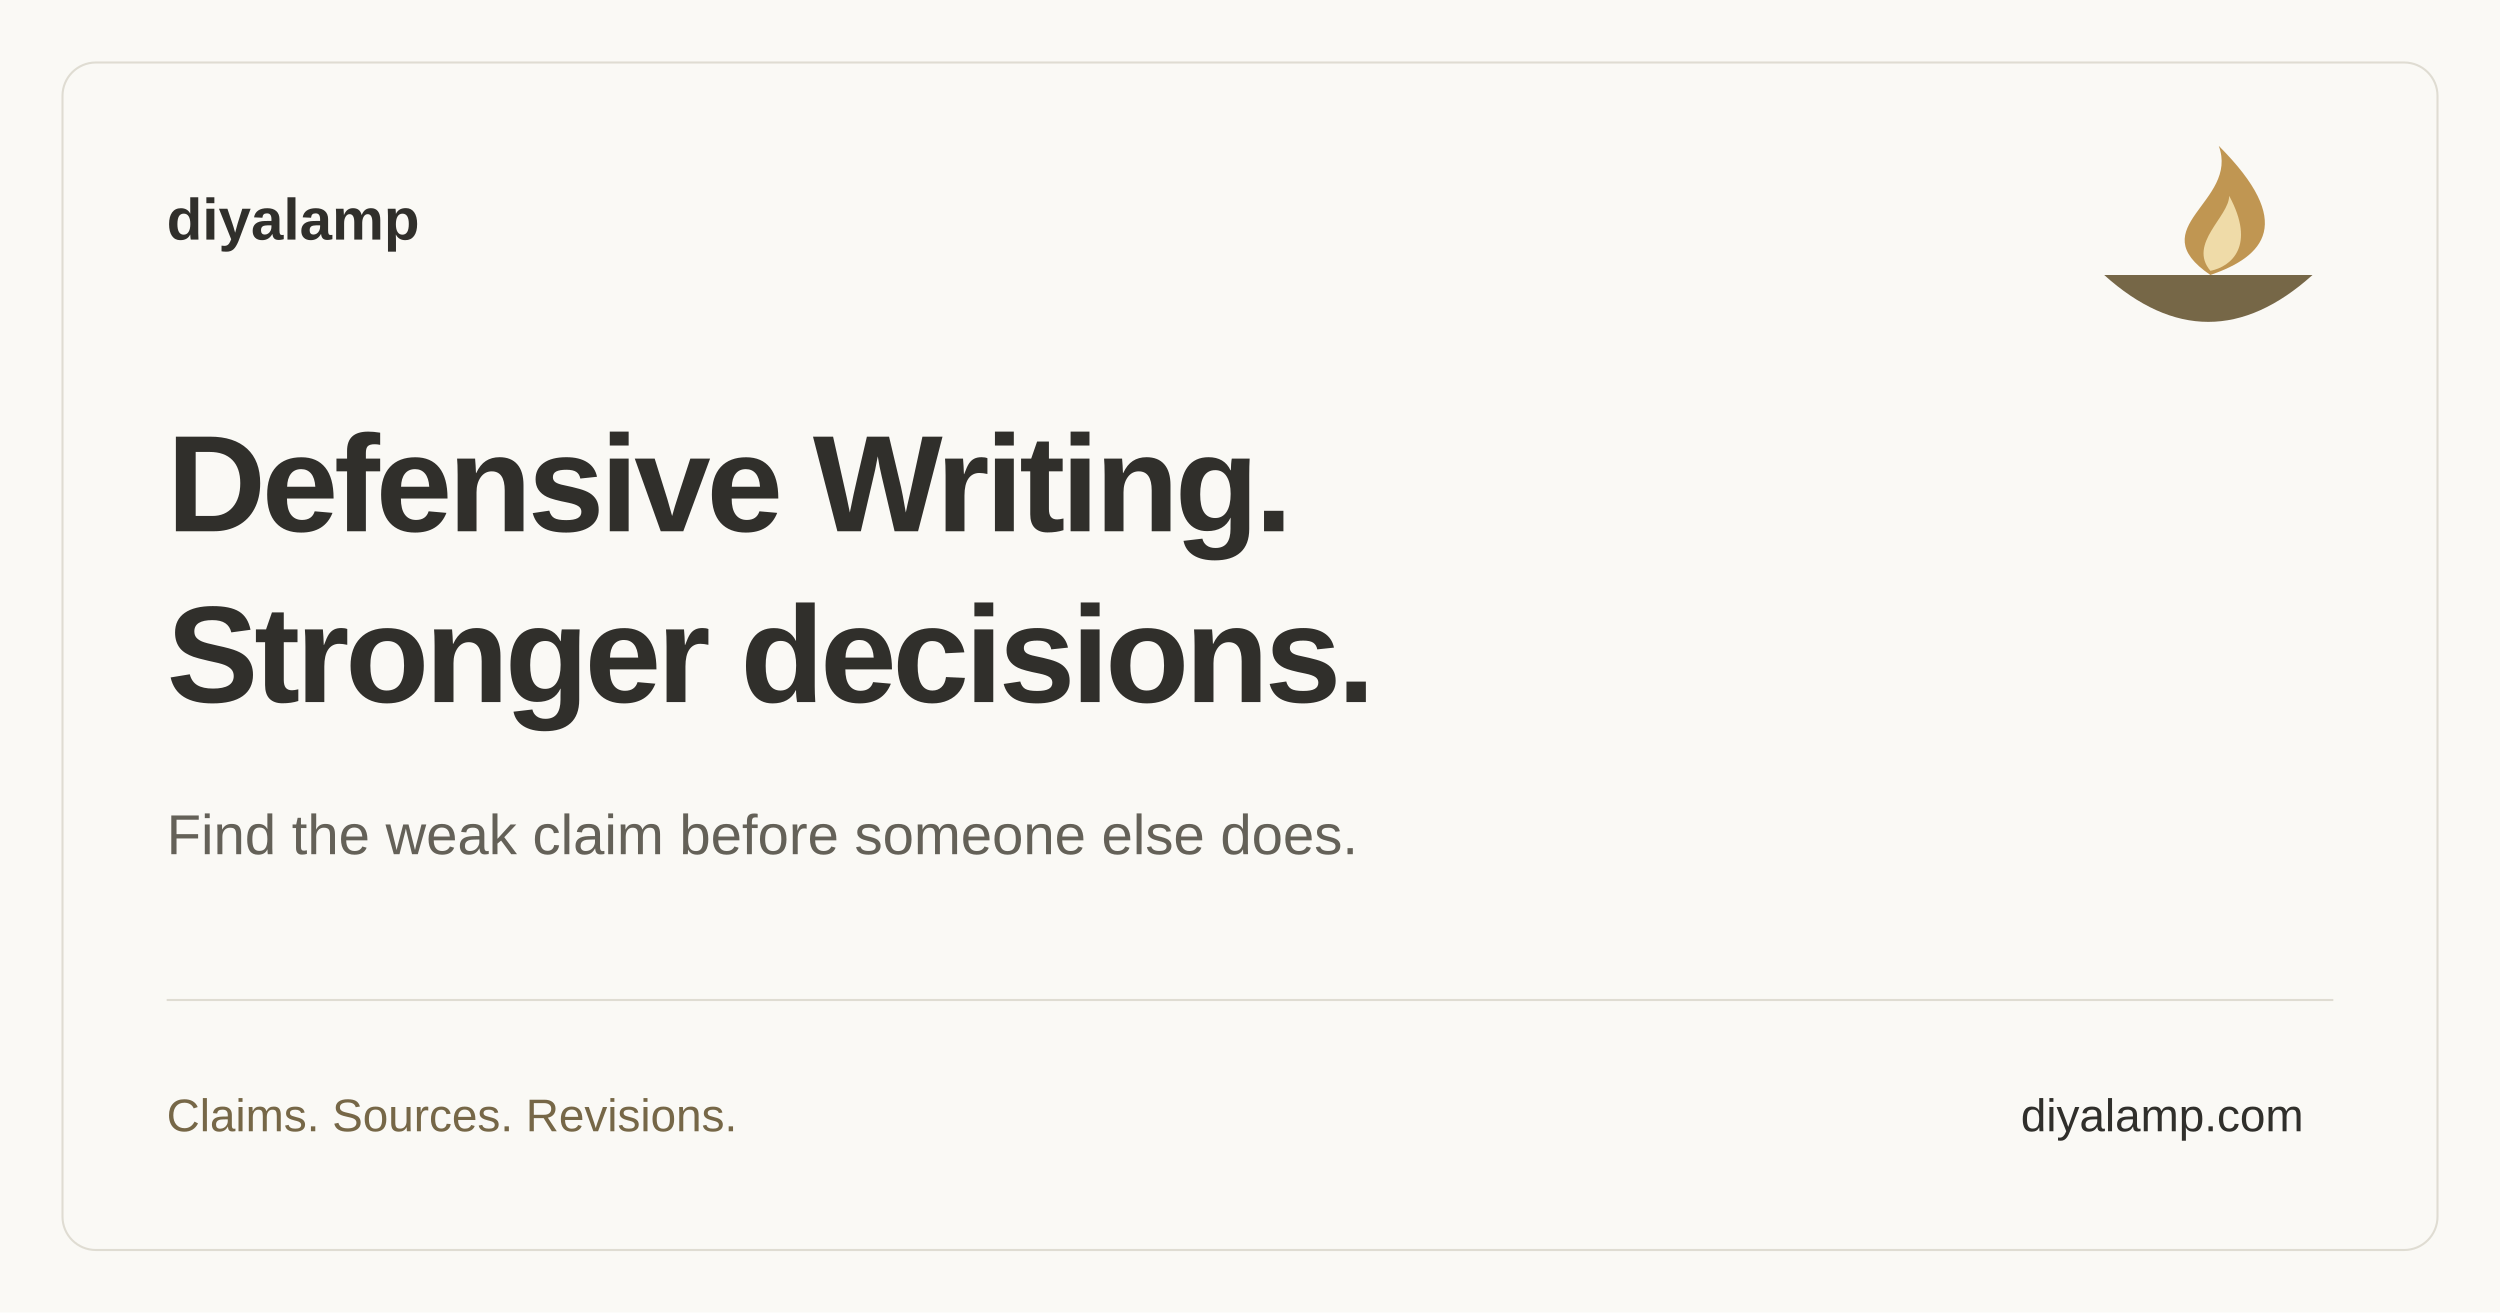
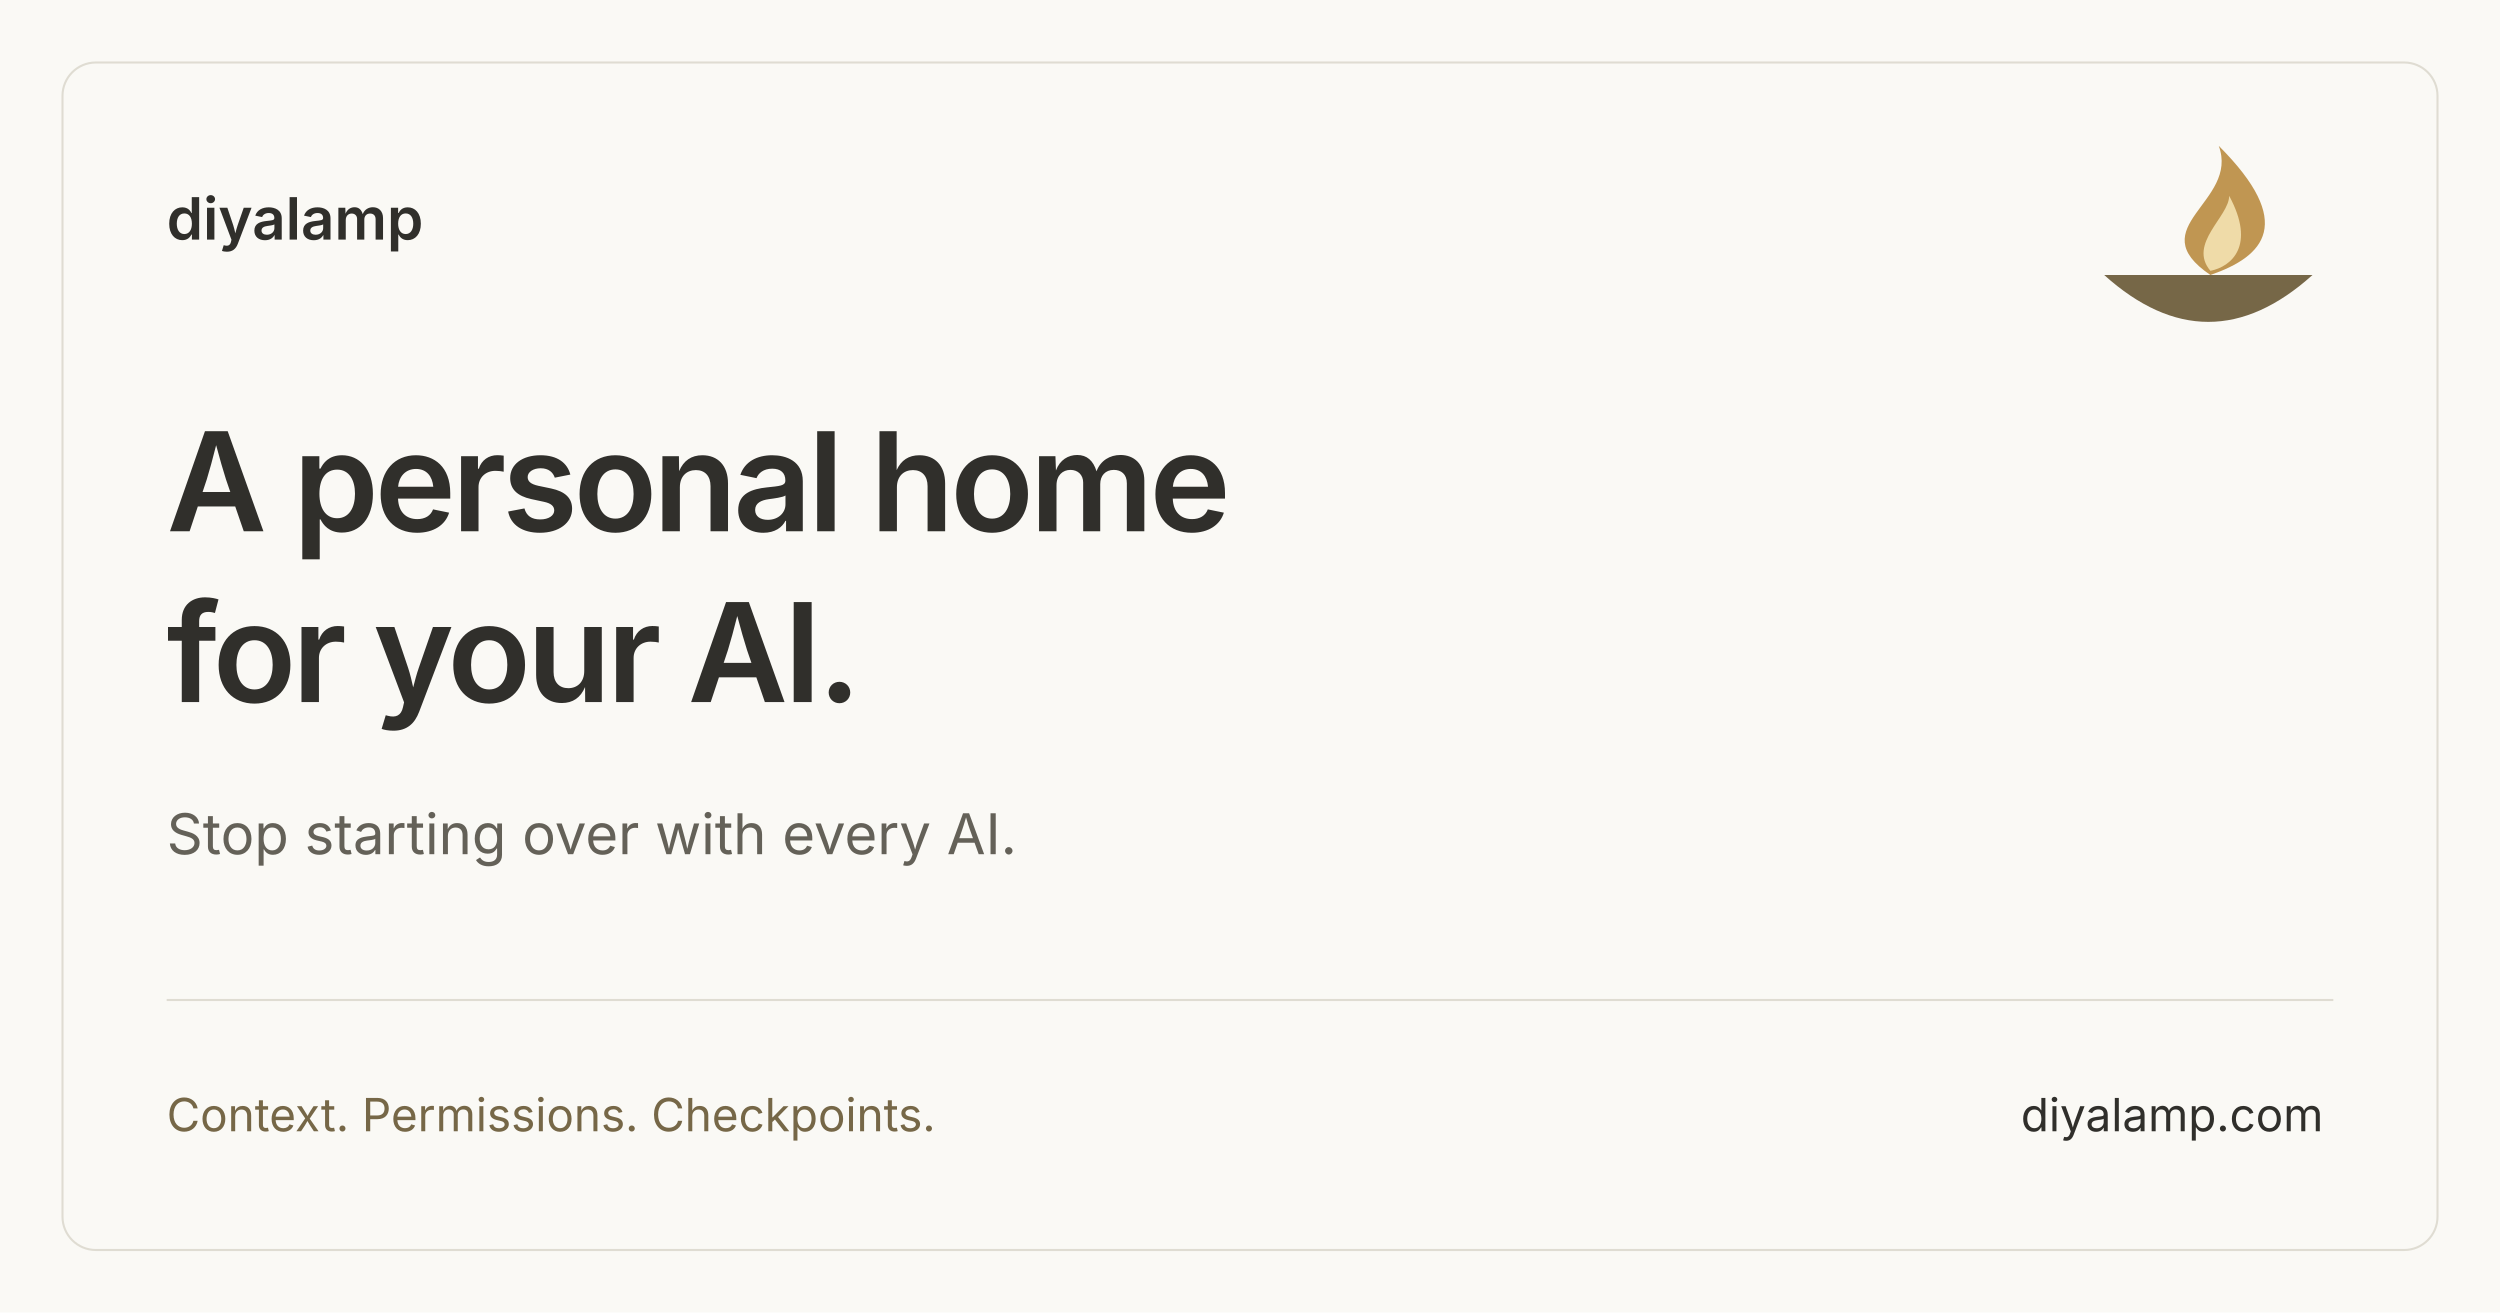
<svg xmlns="http://www.w3.org/2000/svg" width="1200" height="630" viewBox="0 0 1200 630">
  <rect width="1200" height="630" fill="#faf9f5" />
  <rect x="30" y="30" width="1140" height="570" rx="16" fill="none" stroke="#dfdcd2" />
-   <g font-family="Arial, sans-serif" fill="#302f2b">
-     <text x="80" y="115" font-size="28" font-weight="700">diyalamp</text>
-     <text x="80" y="255" font-size="66" font-weight="700" letter-spacing="-2">Defensive Writing.</text>
-     <text x="80" y="337" font-size="66" font-weight="700" letter-spacing="-2">Stronger decisions.</text>
-     <text x="80" y="410" font-size="27" fill="#646158">Find the weak claim before someone else does.</text>
+   <g font-family="Inter, Arial, sans-serif" fill="#302f2b">
+     <text x="80" y="115" font-size="28" font-weight="600">diyalamp</text>
+     <text x="80" y="255" font-size="66" font-weight="600" letter-spacing="-2">A personal home</text>
+     <text x="80" y="337" font-size="66" font-weight="600" letter-spacing="-2">for your AI.</text>
+     <text x="80" y="410" font-size="27" fill="#646158">Stop starting over with every AI.</text>
    <path d="M80 480H1120" stroke="#dfdcd2" />
-     <text x="80" y="543" font-size="22" fill="#766747">Claims. Sources. Revisions.</text>
+     <text x="80" y="543" font-size="22" fill="#766747">Context. Permissions. Checkpoints.</text>
    <text x="970" y="543" font-size="22">diyalamp.com</text>
  </g>
  <g transform="translate(1010 70)">
    <path d="M0 62Q50 107 100 62Z" fill="#766747" />
    <path d="M51 62C17 39 65 27 55 0C92 37 77 53 51 62Z" fill="#c09652" />
    <path d="M51 60C40 47 60 34 60 24C73 48 61 58 51 60Z" fill="#efdba8" />
  </g>
</svg>
